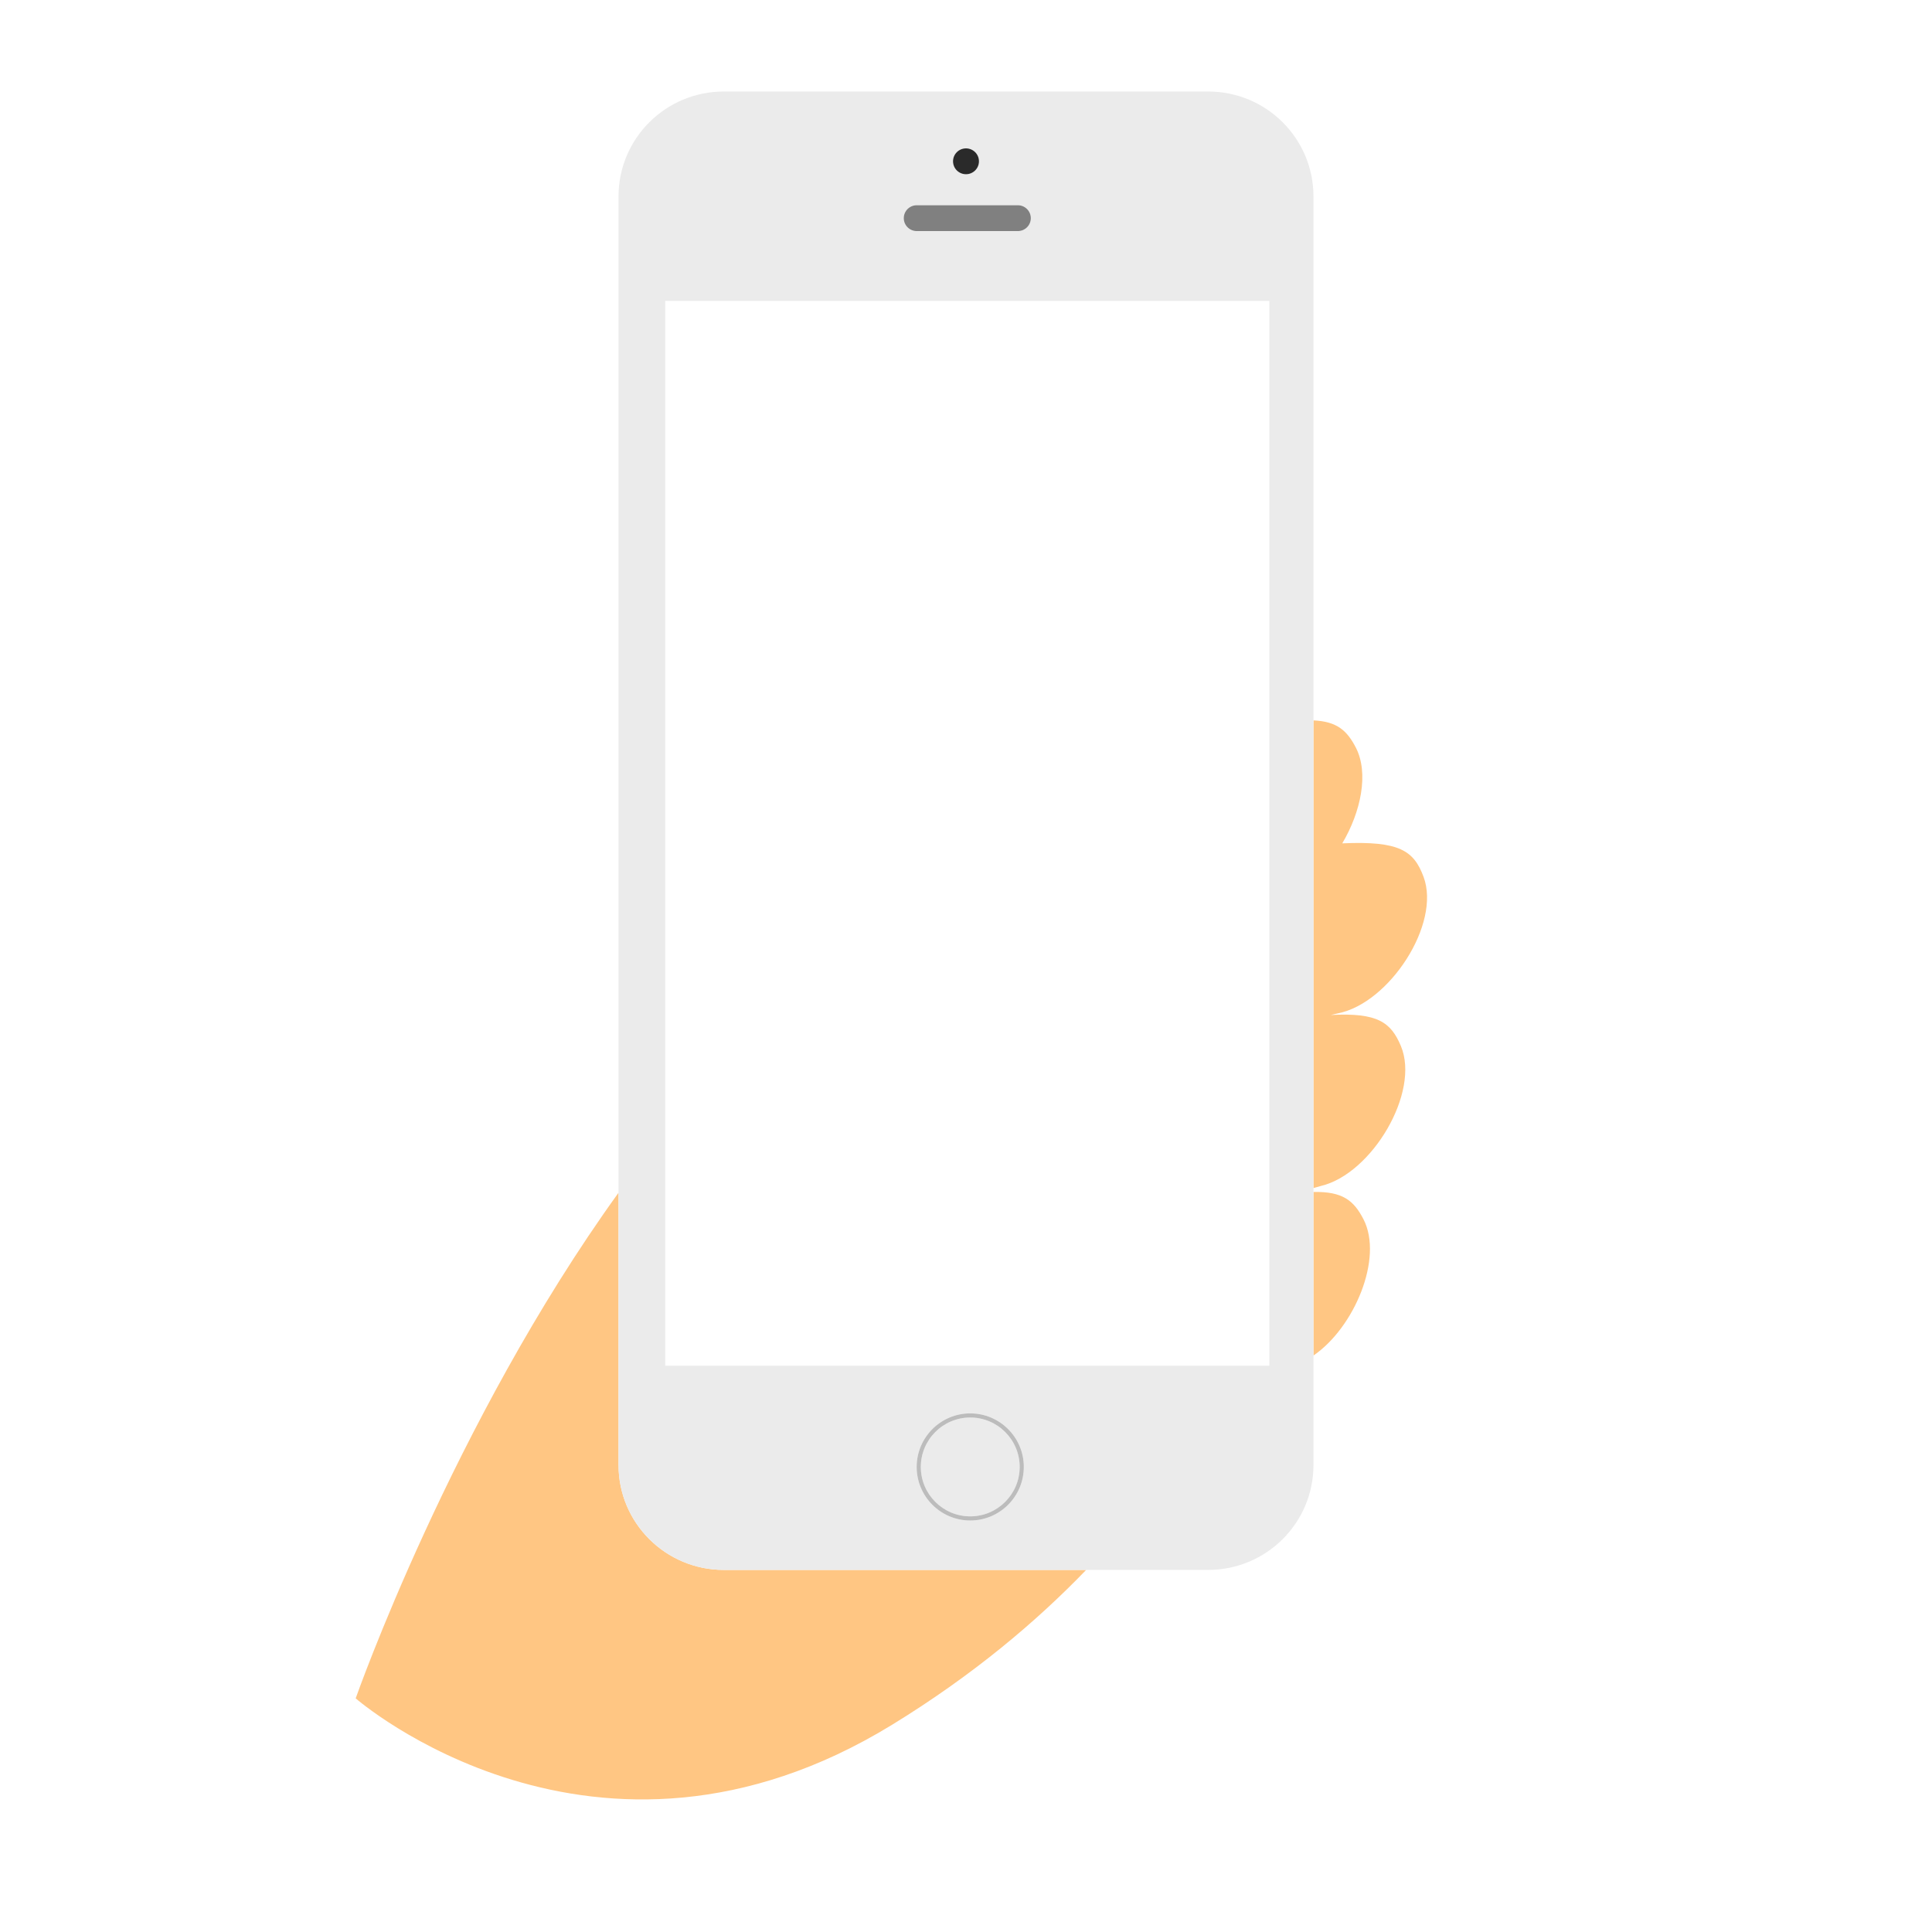
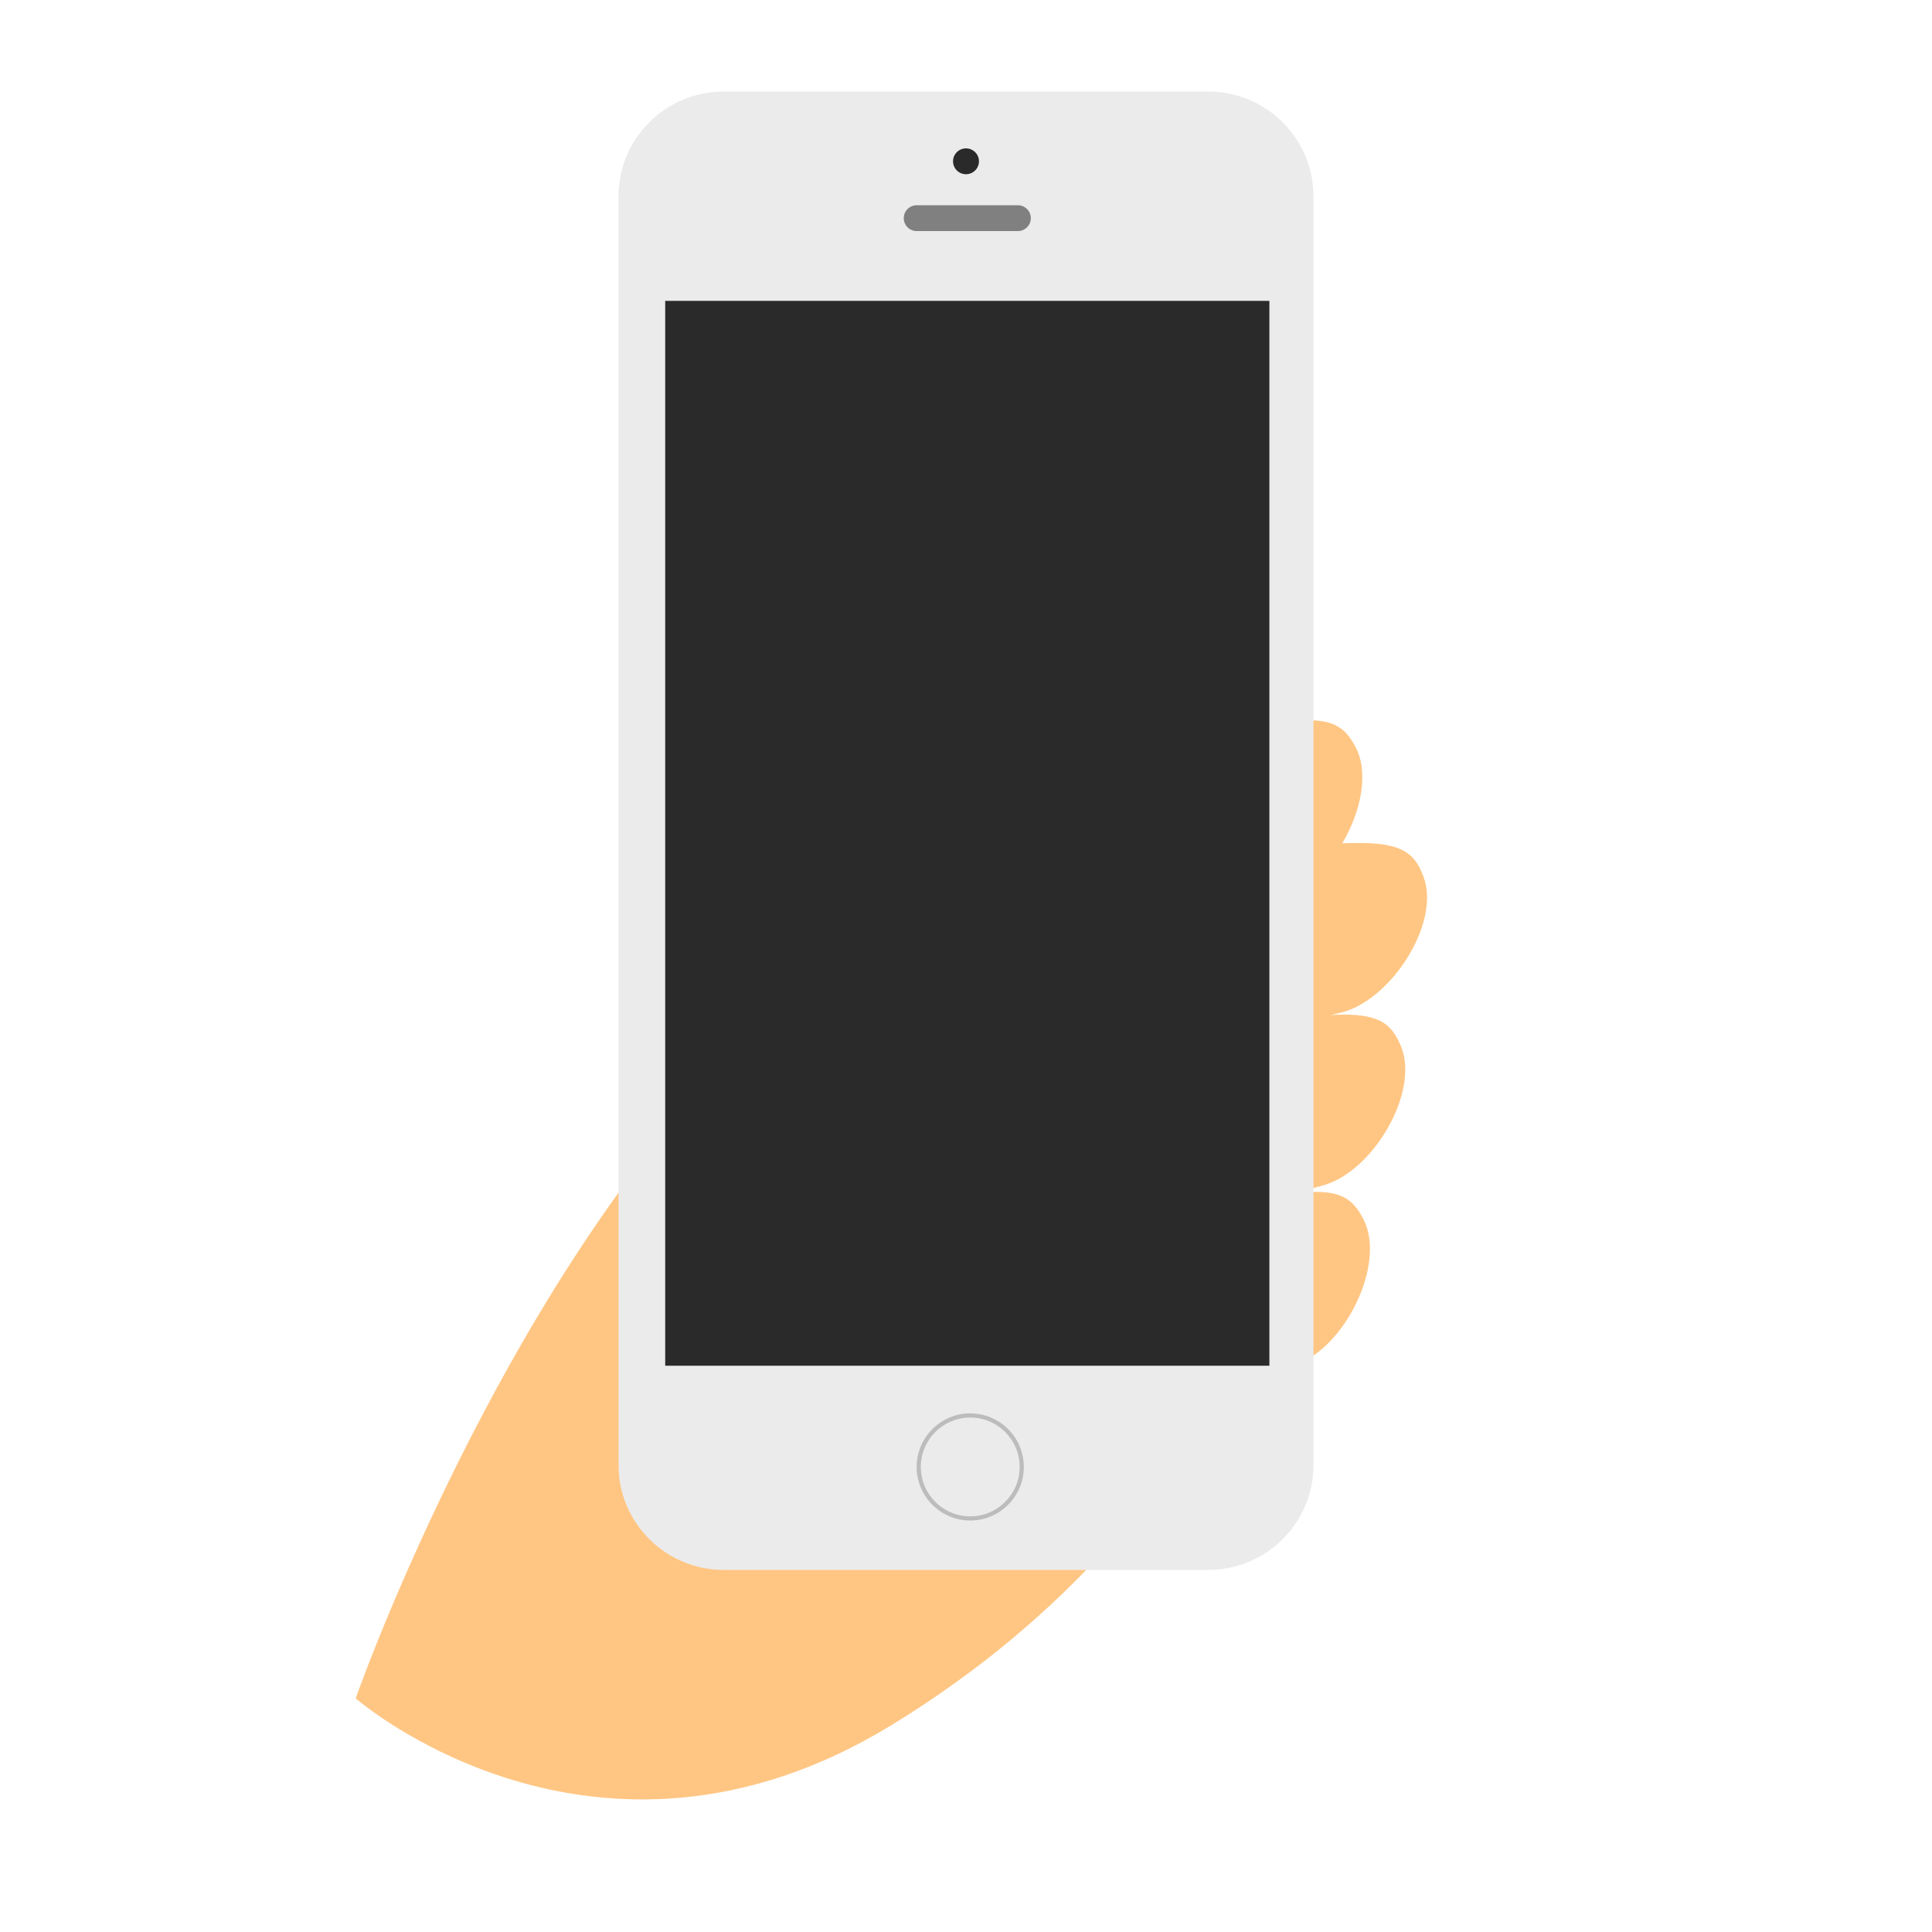
<svg xmlns="http://www.w3.org/2000/svg" version="1.1" id="圖層_1" x="0px" y="0px" width="570px" height="570px" viewBox="0 0 570 570" enable-background="new 0 0 570 570" xml:space="preserve">
-   <path fill="#FFC683" d="M182.486,432.238v-80.353c-49.073,68.043-77.549,149.184-77.549,149.184s70.532,61.552,158.252,7.793  c23.717-14.534,42.488-30.349,57.267-45.689H213.551C196.395,463.173,182.486,449.323,182.486,432.238z" />
-   <path fill="#FFC683" d="M389.764,349.881c14.995-3.598,29.298-27.619,23.533-41.297c-2.937-6.963-6.821-9.874-20.662-9.127  l2.115-0.494c15.133-2.967,30.434-26.371,25.242-40.274c-2.861-7.674-7.044-10.64-23.98-9.875  c5.501-9.286,7.896-20.703,4.004-28.245c-2.58-4.996-5.513-7.712-12.504-8.029v137.969L389.764,349.881z" />
-   <path fill="#FFC683" d="M402.266,359.711c-2.838-5.496-6.124-8.224-14.754-8.041v48.257  C399.543,391.698,408.195,371.204,402.266,359.711z" />
-   <path fill="#EBEBEB" d="M286.252,418.212c-8.042,0-14.584,6.542-14.584,14.582s6.542,14.58,14.584,14.58  c8.043,0,14.585-6.54,14.585-14.58S294.295,418.212,286.252,418.212z" />
-   <path fill="#EBEBEB" d="M387.512,212.539V57.936c0-17.085-13.909-30.937-31.064-30.937H213.551  c-17.157,0-31.065,13.851-31.065,30.936v293.95v80.353c0,17.085,13.909,30.935,31.065,30.935h106.904h35.992  c17.155,0,31.064-13.85,31.064-30.935v-32.312V351.67v-1.162V212.539z M284.999,43.776c2.112,0,3.826,1.707,3.826,3.813  c0,2.106-1.714,3.813-3.826,3.813c-2.113,0-3.825-1.707-3.825-3.813C281.174,45.483,282.885,43.776,284.999,43.776z M270.464,60.552  H300.3c2.111,0,3.825,1.705,3.825,3.813s-1.714,3.813-3.825,3.813h-29.835c-2.113,0-3.825-1.707-3.825-3.813  C266.639,62.259,268.351,60.552,270.464,60.552z M196.257,402.931V88.766h178.25v314.165H196.257z M286.252,448.595  c-8.715,0-15.808-7.089-15.808-15.803s7.093-15.803,15.808-15.803c8.716,0,15.806,7.089,15.806,15.803  C302.057,441.508,294.968,448.595,286.252,448.595z" />
-   <ellipse fill="#2A2A2A" cx="284.999" cy="47.589" rx="3.826" ry="3.813" />
-   <path fill="#808080" d="M270.465,68.178H300.3c2.111,0,3.825-1.706,3.825-3.813s-1.714-3.813-3.825-3.813h-29.836  c-2.113,0-3.825,1.706-3.824,3.813C266.64,66.471,268.352,68.178,270.465,68.178z" />
-   <path fill="#BCBCBC" d="M286.252,416.99c-8.715,0-15.808,7.089-15.808,15.803s7.093,15.803,15.808,15.803  c8.716,0,15.805-7.088,15.806-15.803C302.058,424.079,294.968,416.99,286.252,416.99z M286.252,447.374  c-8.042,0-14.584-6.54-14.584-14.58s6.542-14.582,14.584-14.582c8.043,0,14.585,6.542,14.585,14.582  S294.295,447.374,286.252,447.374z" />
+   <g>
+     <path fill="#FFC683" d="M413.297,308.584c-2.937-6.963-6.821-9.874-20.662-9.127l2.115-0.494   c15.133-2.967,30.434-26.371,25.242-40.274c-2.861-7.674-7.044-10.64-23.98-9.875c5.501-9.286,7.896-20.703,4.004-28.245   c-3.977-7.7-8.778-9.992-28.013-6.416l-51.354,13.509l-9.266,5.033l-63.521,51.811c-88.31,60.929-142.926,216.564-142.926,216.564   s70.532,61.552,158.252,7.793c53.542-32.813,81.922-72.15,95.91-97.828l22.896-8.327c14.675-4.748,27.076-29.805,20.271-42.996   c-3.396-6.579-7.406-9.207-20.497-7.603l7.995-2.228C404.759,346.283,419.062,322.261,413.297,308.584z" />
+   </g>
+   <g>
+     <path fill="#EBEBEB" d="M213.551,27h142.896c17.155,0,31.064,13.852,31.064,30.937v374.302c0,17.085-13.909,30.935-31.064,30.935   H213.551c-17.156,0-31.065-13.85-31.065-30.935V57.935C182.486,40.85,196.394,27,213.551,27z" />
+     <path fill="#2A2A2A" d="M196.257,88.766h178.25v314.165h-178.25V88.766L196.257,88.766z" />
+     <path fill="#2A2A2A" d="M284.999,43.776c2.112,0,3.826,1.707,3.826,3.813c0,2.106-1.714,3.813-3.826,3.813   c-2.113,0-3.825-1.707-3.825-3.813C281.174,45.483,282.885,43.776,284.999,43.776z" />
+     <path fill="#808080" d="M270.464,60.552H300.3c2.111,0,3.825,1.705,3.825,3.813s-1.714,3.813-3.825,3.813h-29.835   c-2.113,0-3.825-1.707-3.825-3.813C266.639,62.259,268.351,60.552,270.464,60.552z" />
+     <path fill="#BCBCBC" d="M286.252,448.595c-8.715,0-15.808-7.089-15.808-15.803s7.093-15.803,15.808-15.803   c8.716,0,15.806,7.089,15.806,15.803C302.057,441.508,294.968,448.595,286.252,448.595z M286.252,418.212   c-8.042,0-14.584,6.542-14.584,14.582s6.542,14.58,14.584,14.58c8.043,0,14.585-6.54,14.585-14.58S294.295,418.212,286.252,418.212   z" />
+   </g>
</svg>
